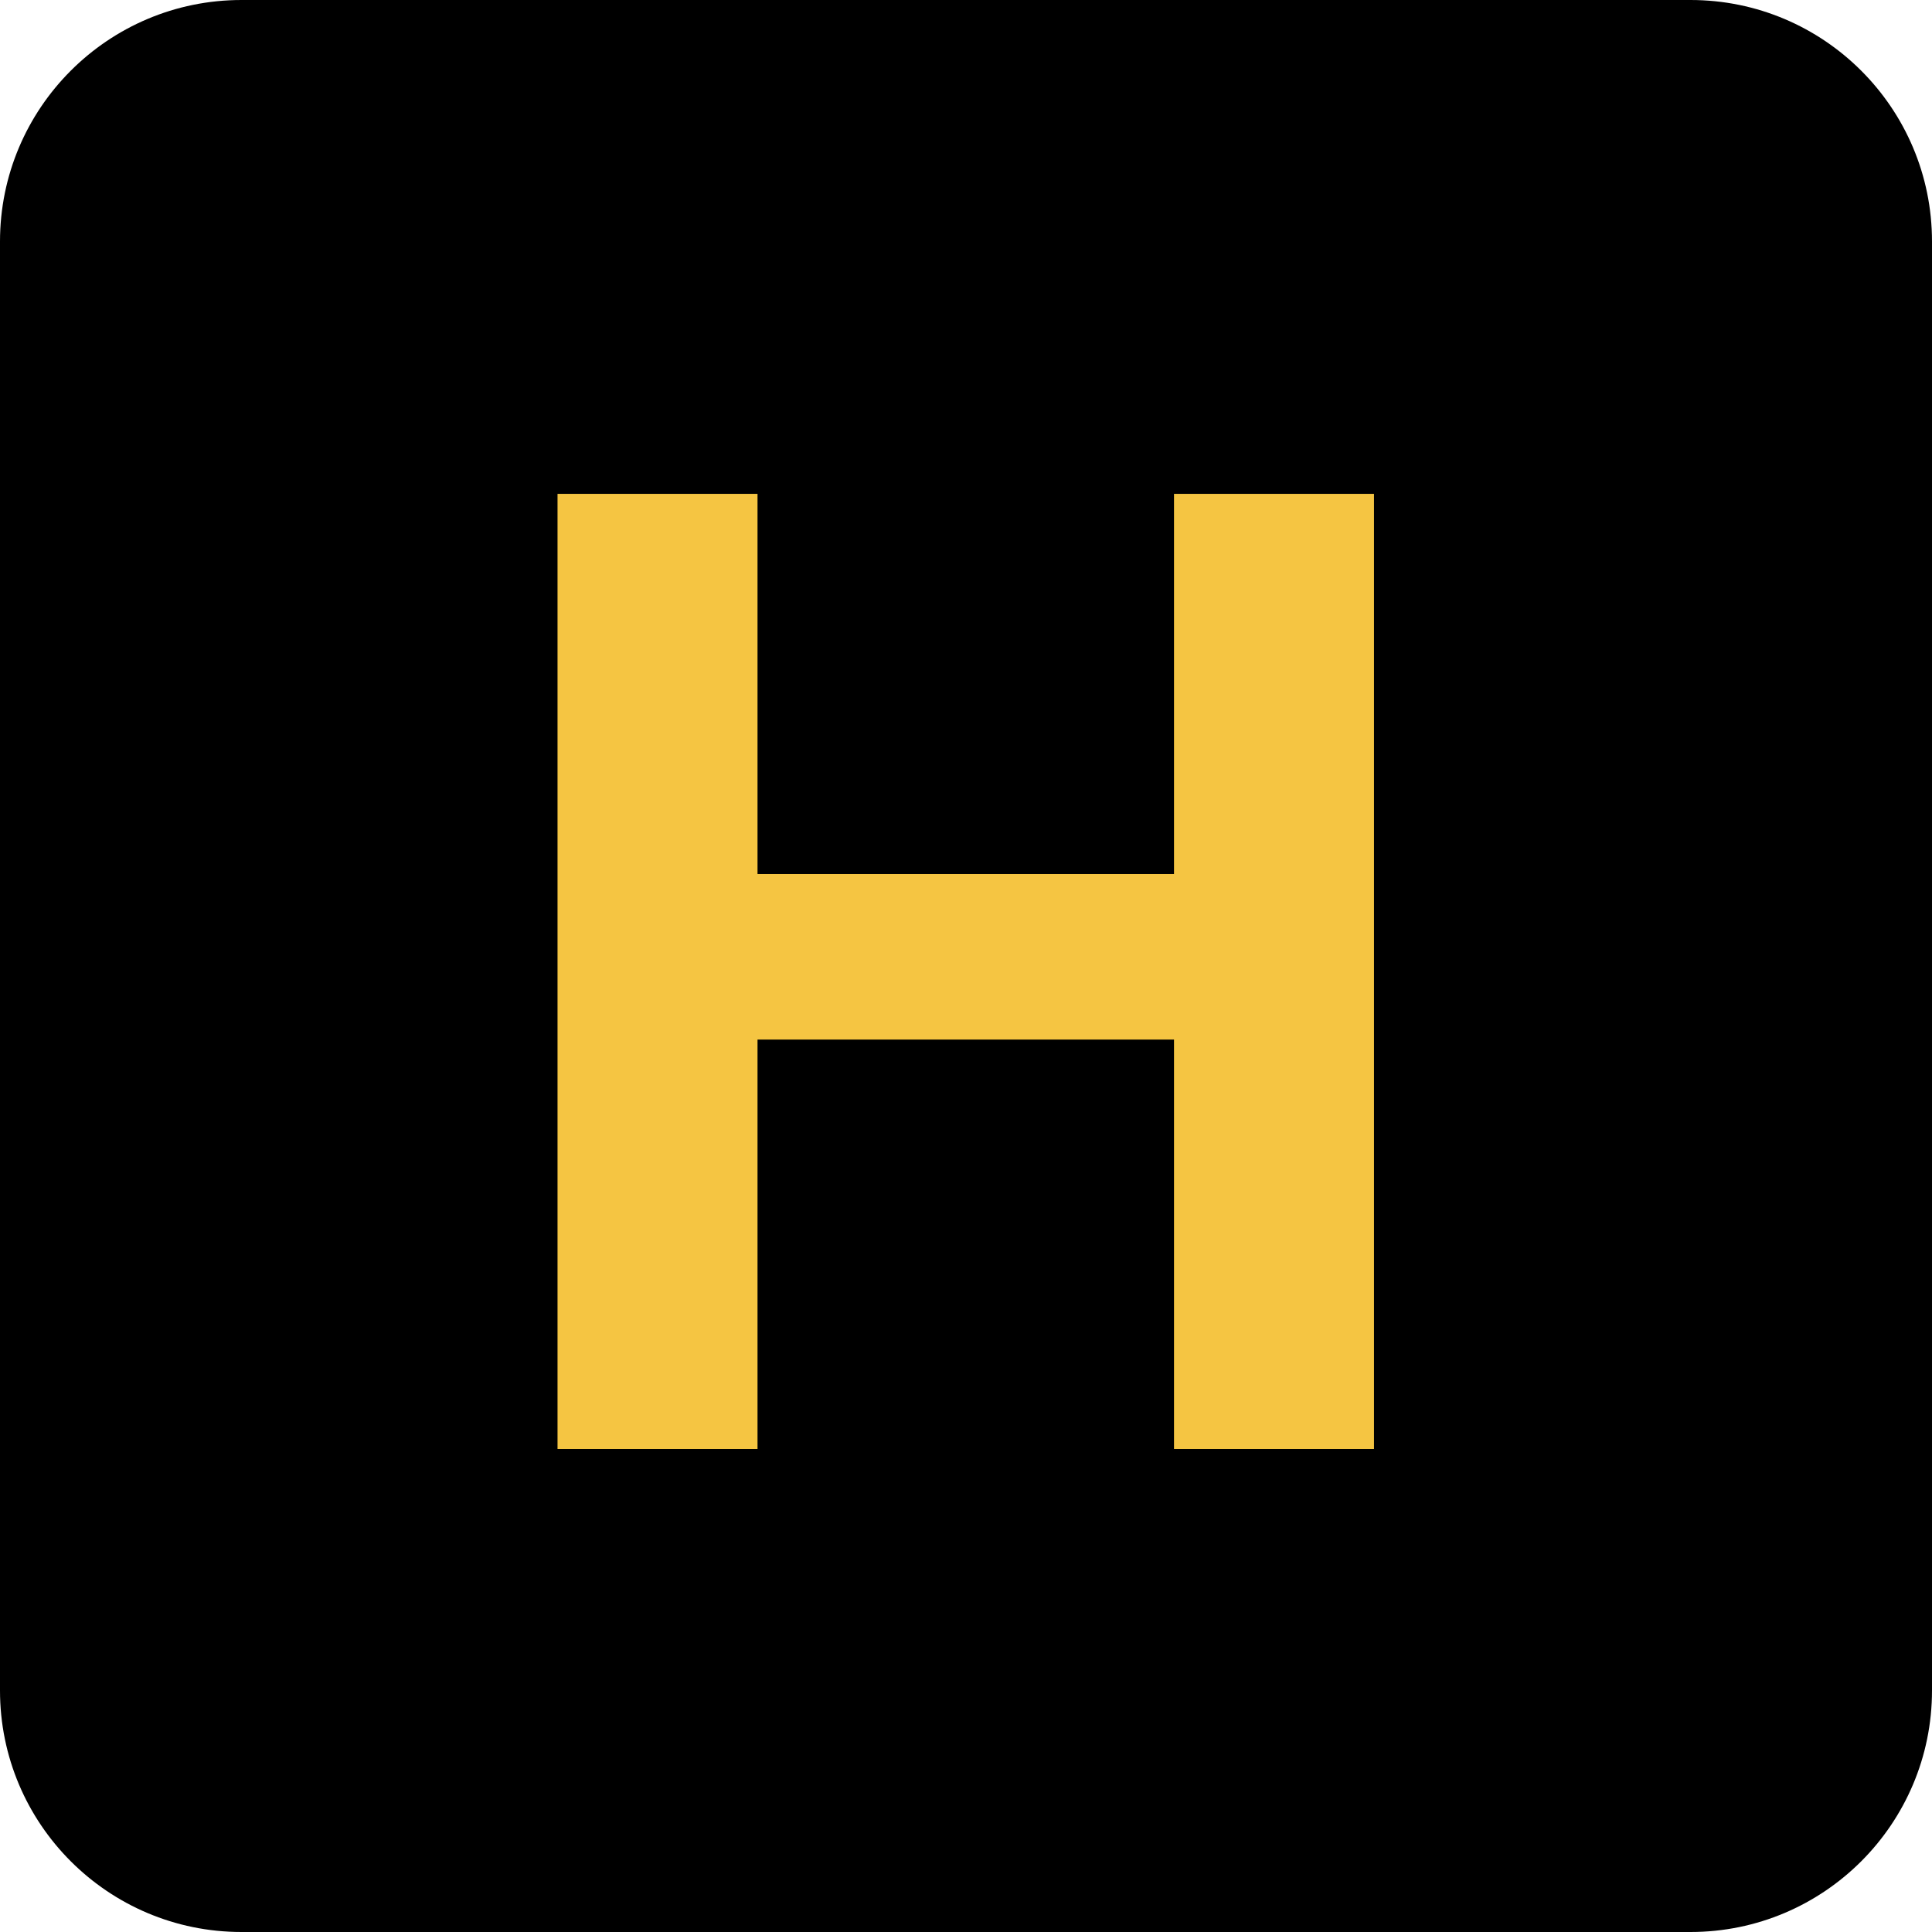
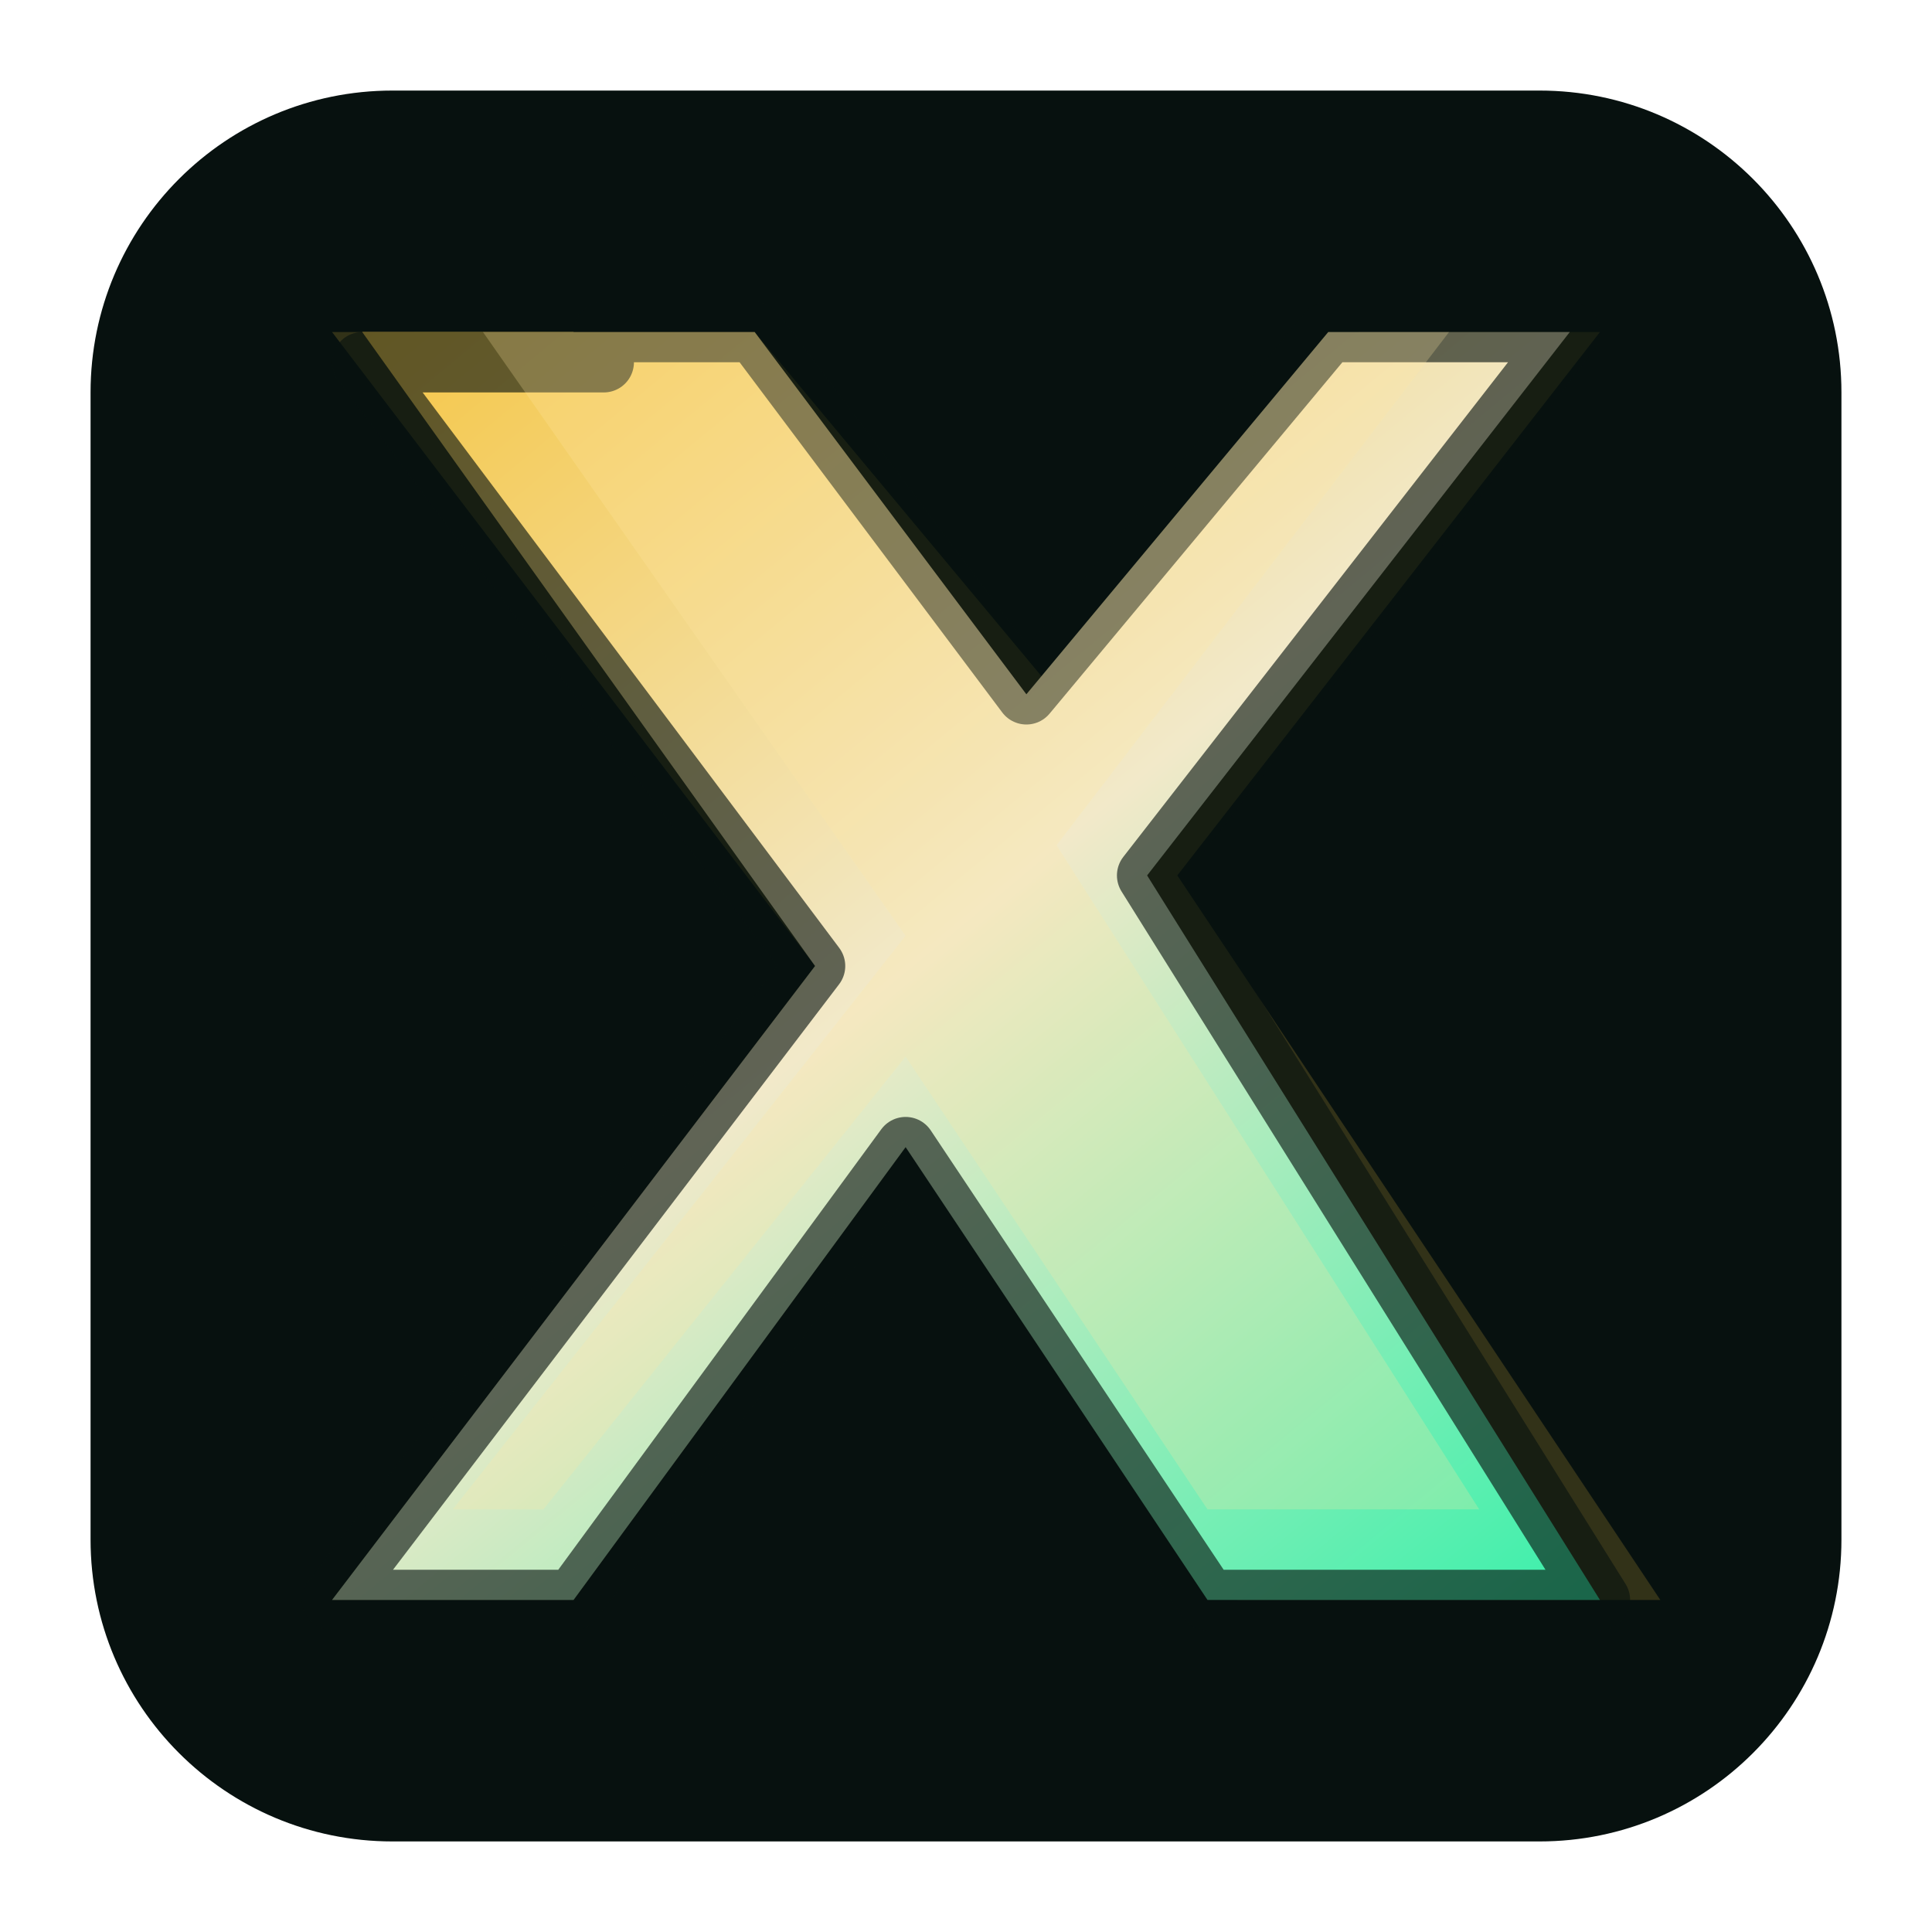
- <svg xmlns="http://www.w3.org/2000/svg" viewBox="0 0 64 64">
-   <rect width="64" height="64" rx="8" fill="#000" />
-   <text x="32" y="48" text-anchor="middle" font-family="'Barlow Condensed',Arial,sans-serif" font-weight="700" font-size="46" fill="#F5C542">H</text>
+ <svg xmlns="http://www.w3.org/2000/svg" viewBox="0 0 64 64" role="img" aria-labelledby="title desc">
+   <defs>
+     <linearGradient id="xenovoya-mark" x1="13" y1="9" x2="51" y2="55" gradientUnits="userSpaceOnUse">
+       <stop offset="0" stop-color="#F5C542" />
+       <stop offset="0.48" stop-color="#F2E9C9" />
+       <stop offset="1" stop-color="#36F0AA" />
+     </linearGradient>
+   </defs>
+   <rect x="3" y="3" width="58" height="58" rx="10" fill="#07110F" />
+   <path d="M11 11h14l10 12L45 11h8L39 29l16 24H41L30 38 19 53h-8l16-21L11 11Z" fill="#F5C542" opacity="0.18" />
+   <path d="M12 11h13l9 12 10-12h8L38 29l15 24H40L30 38 19 53h-8l16-21L12 11Z" fill="url(#xenovoya-mark)" />
+   <path d="M20 12h-8l15 20-16 21h8l11-15 10 15h13L38 29l14-18h-8L34 23 25 11h-5Z" fill="none" stroke="#07110F" stroke-width="2" stroke-linejoin="round" opacity="0.62" />
+   <path d="M16 11h9l9 12 10-12h4L35 28l14 22h-9L30 35 18 50h-3l15-19L16 11Z" fill="#FFE8A1" opacity="0.24" />
</svg>
